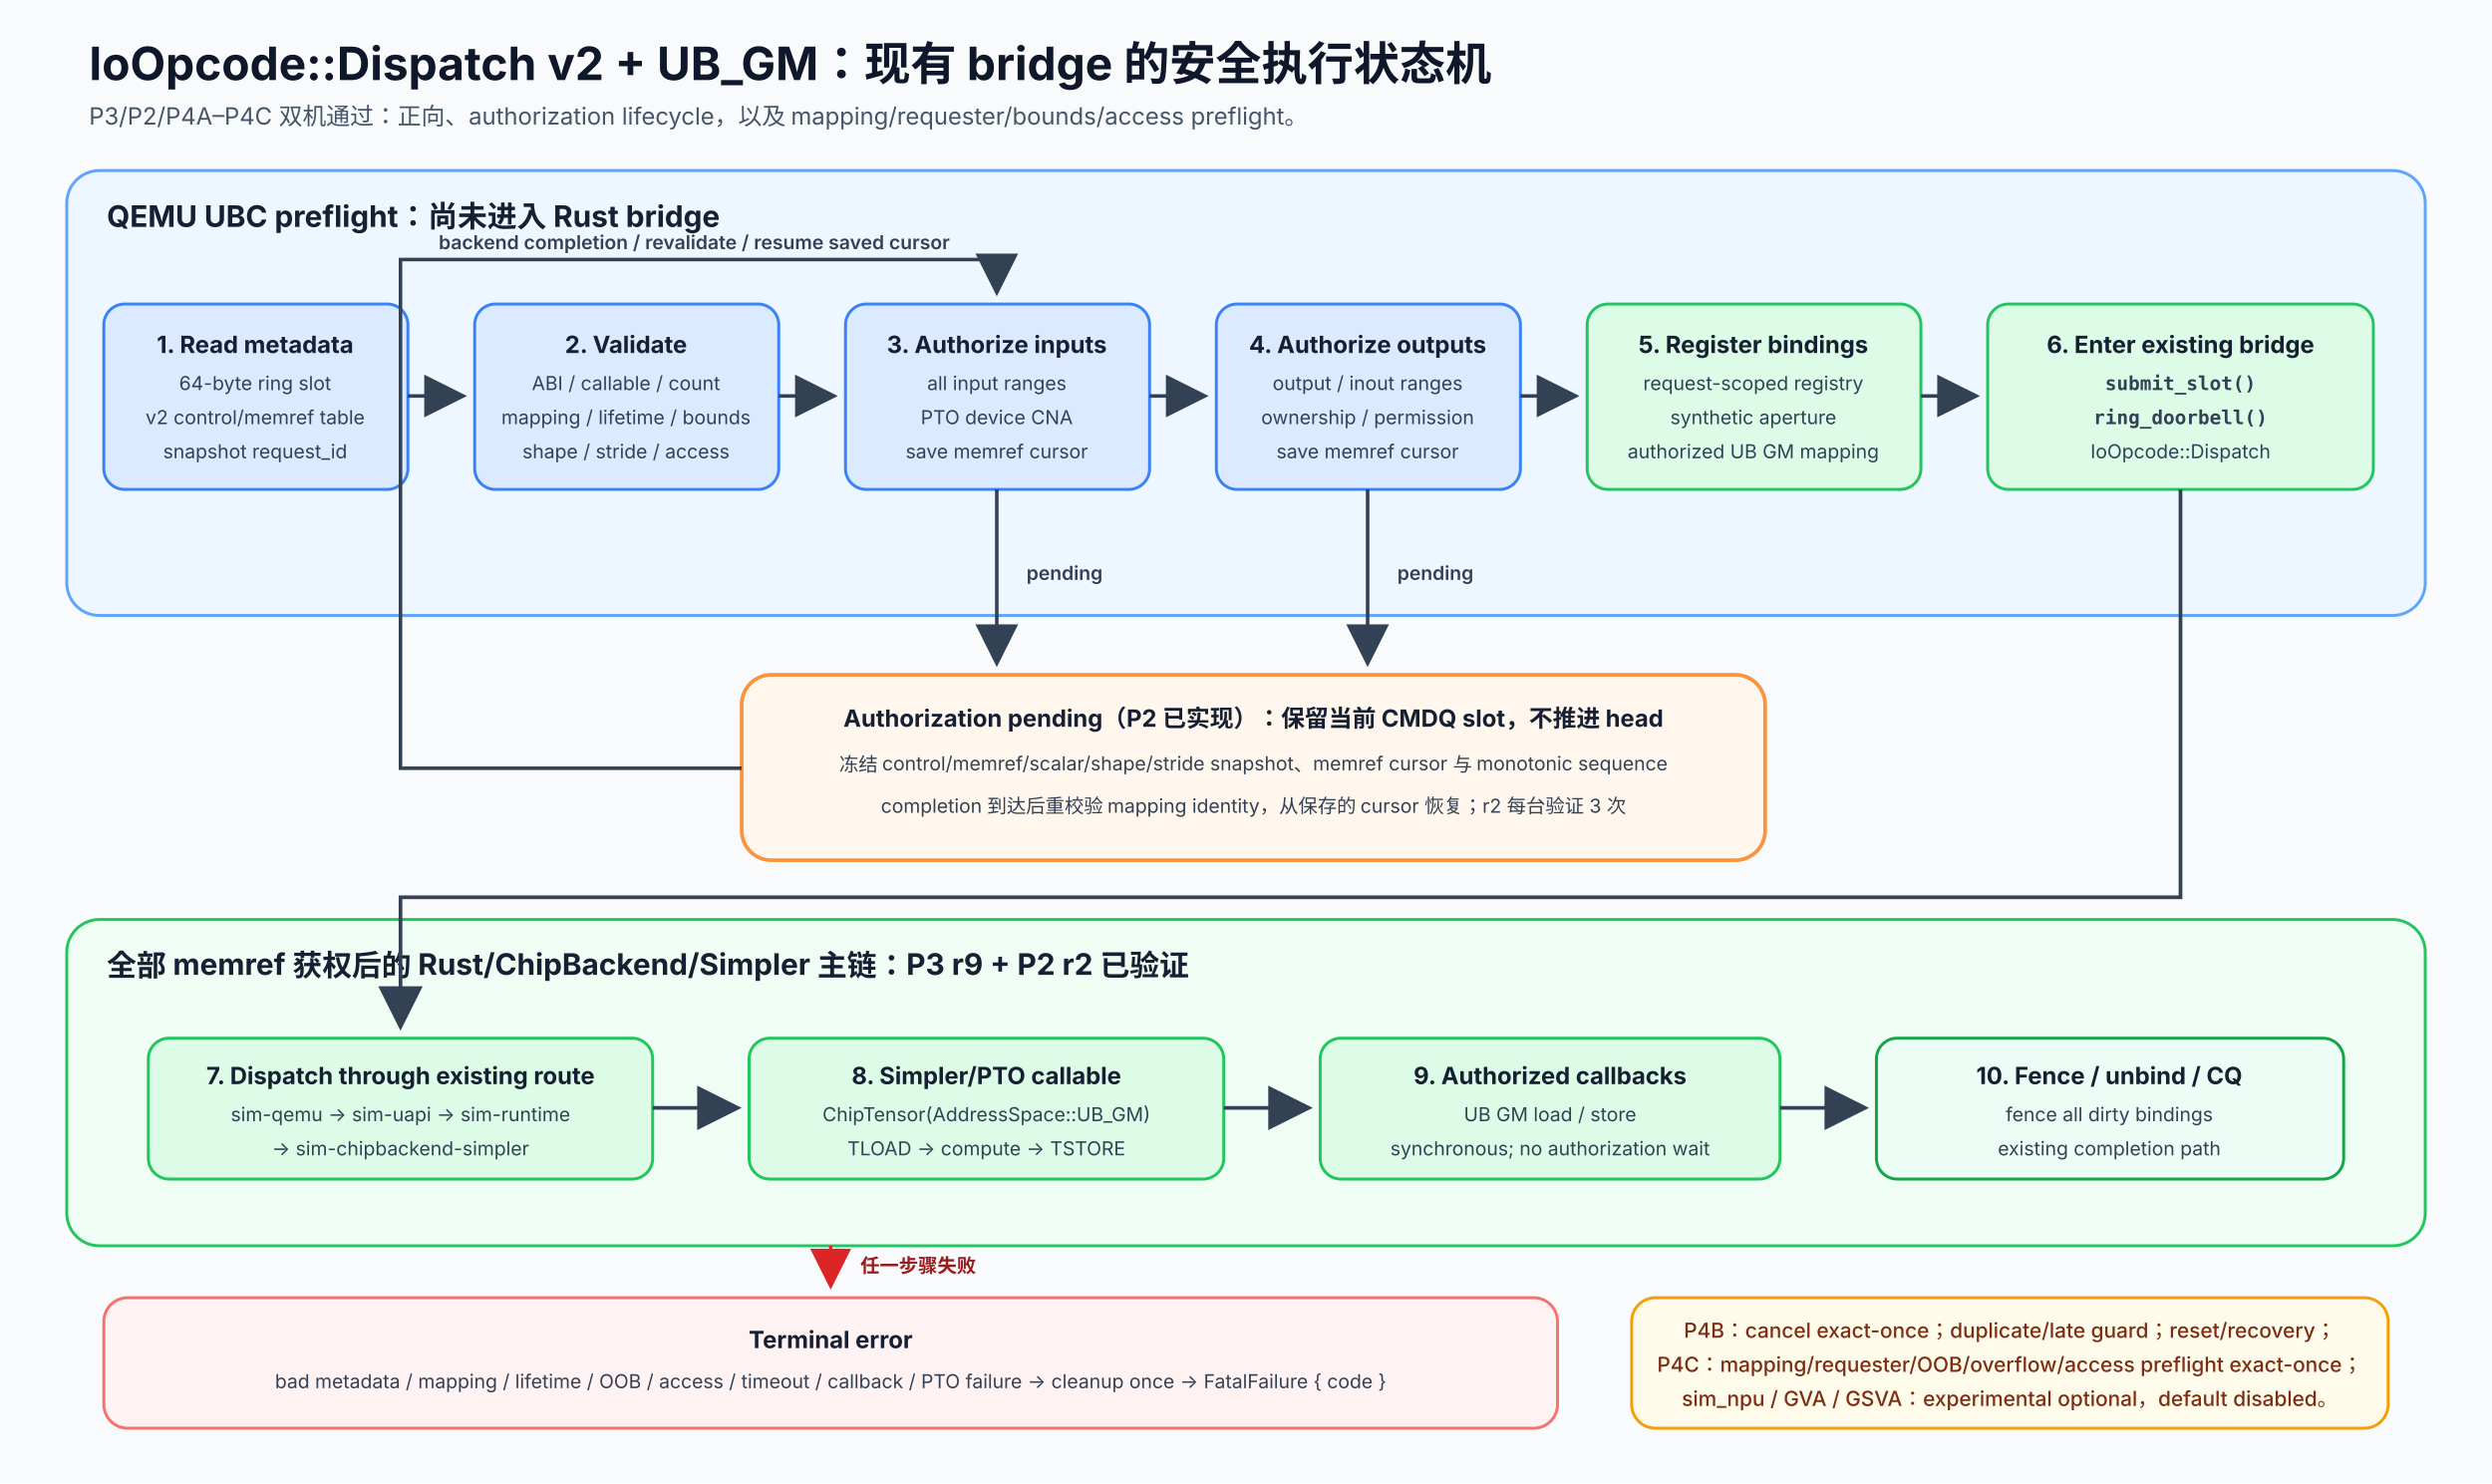
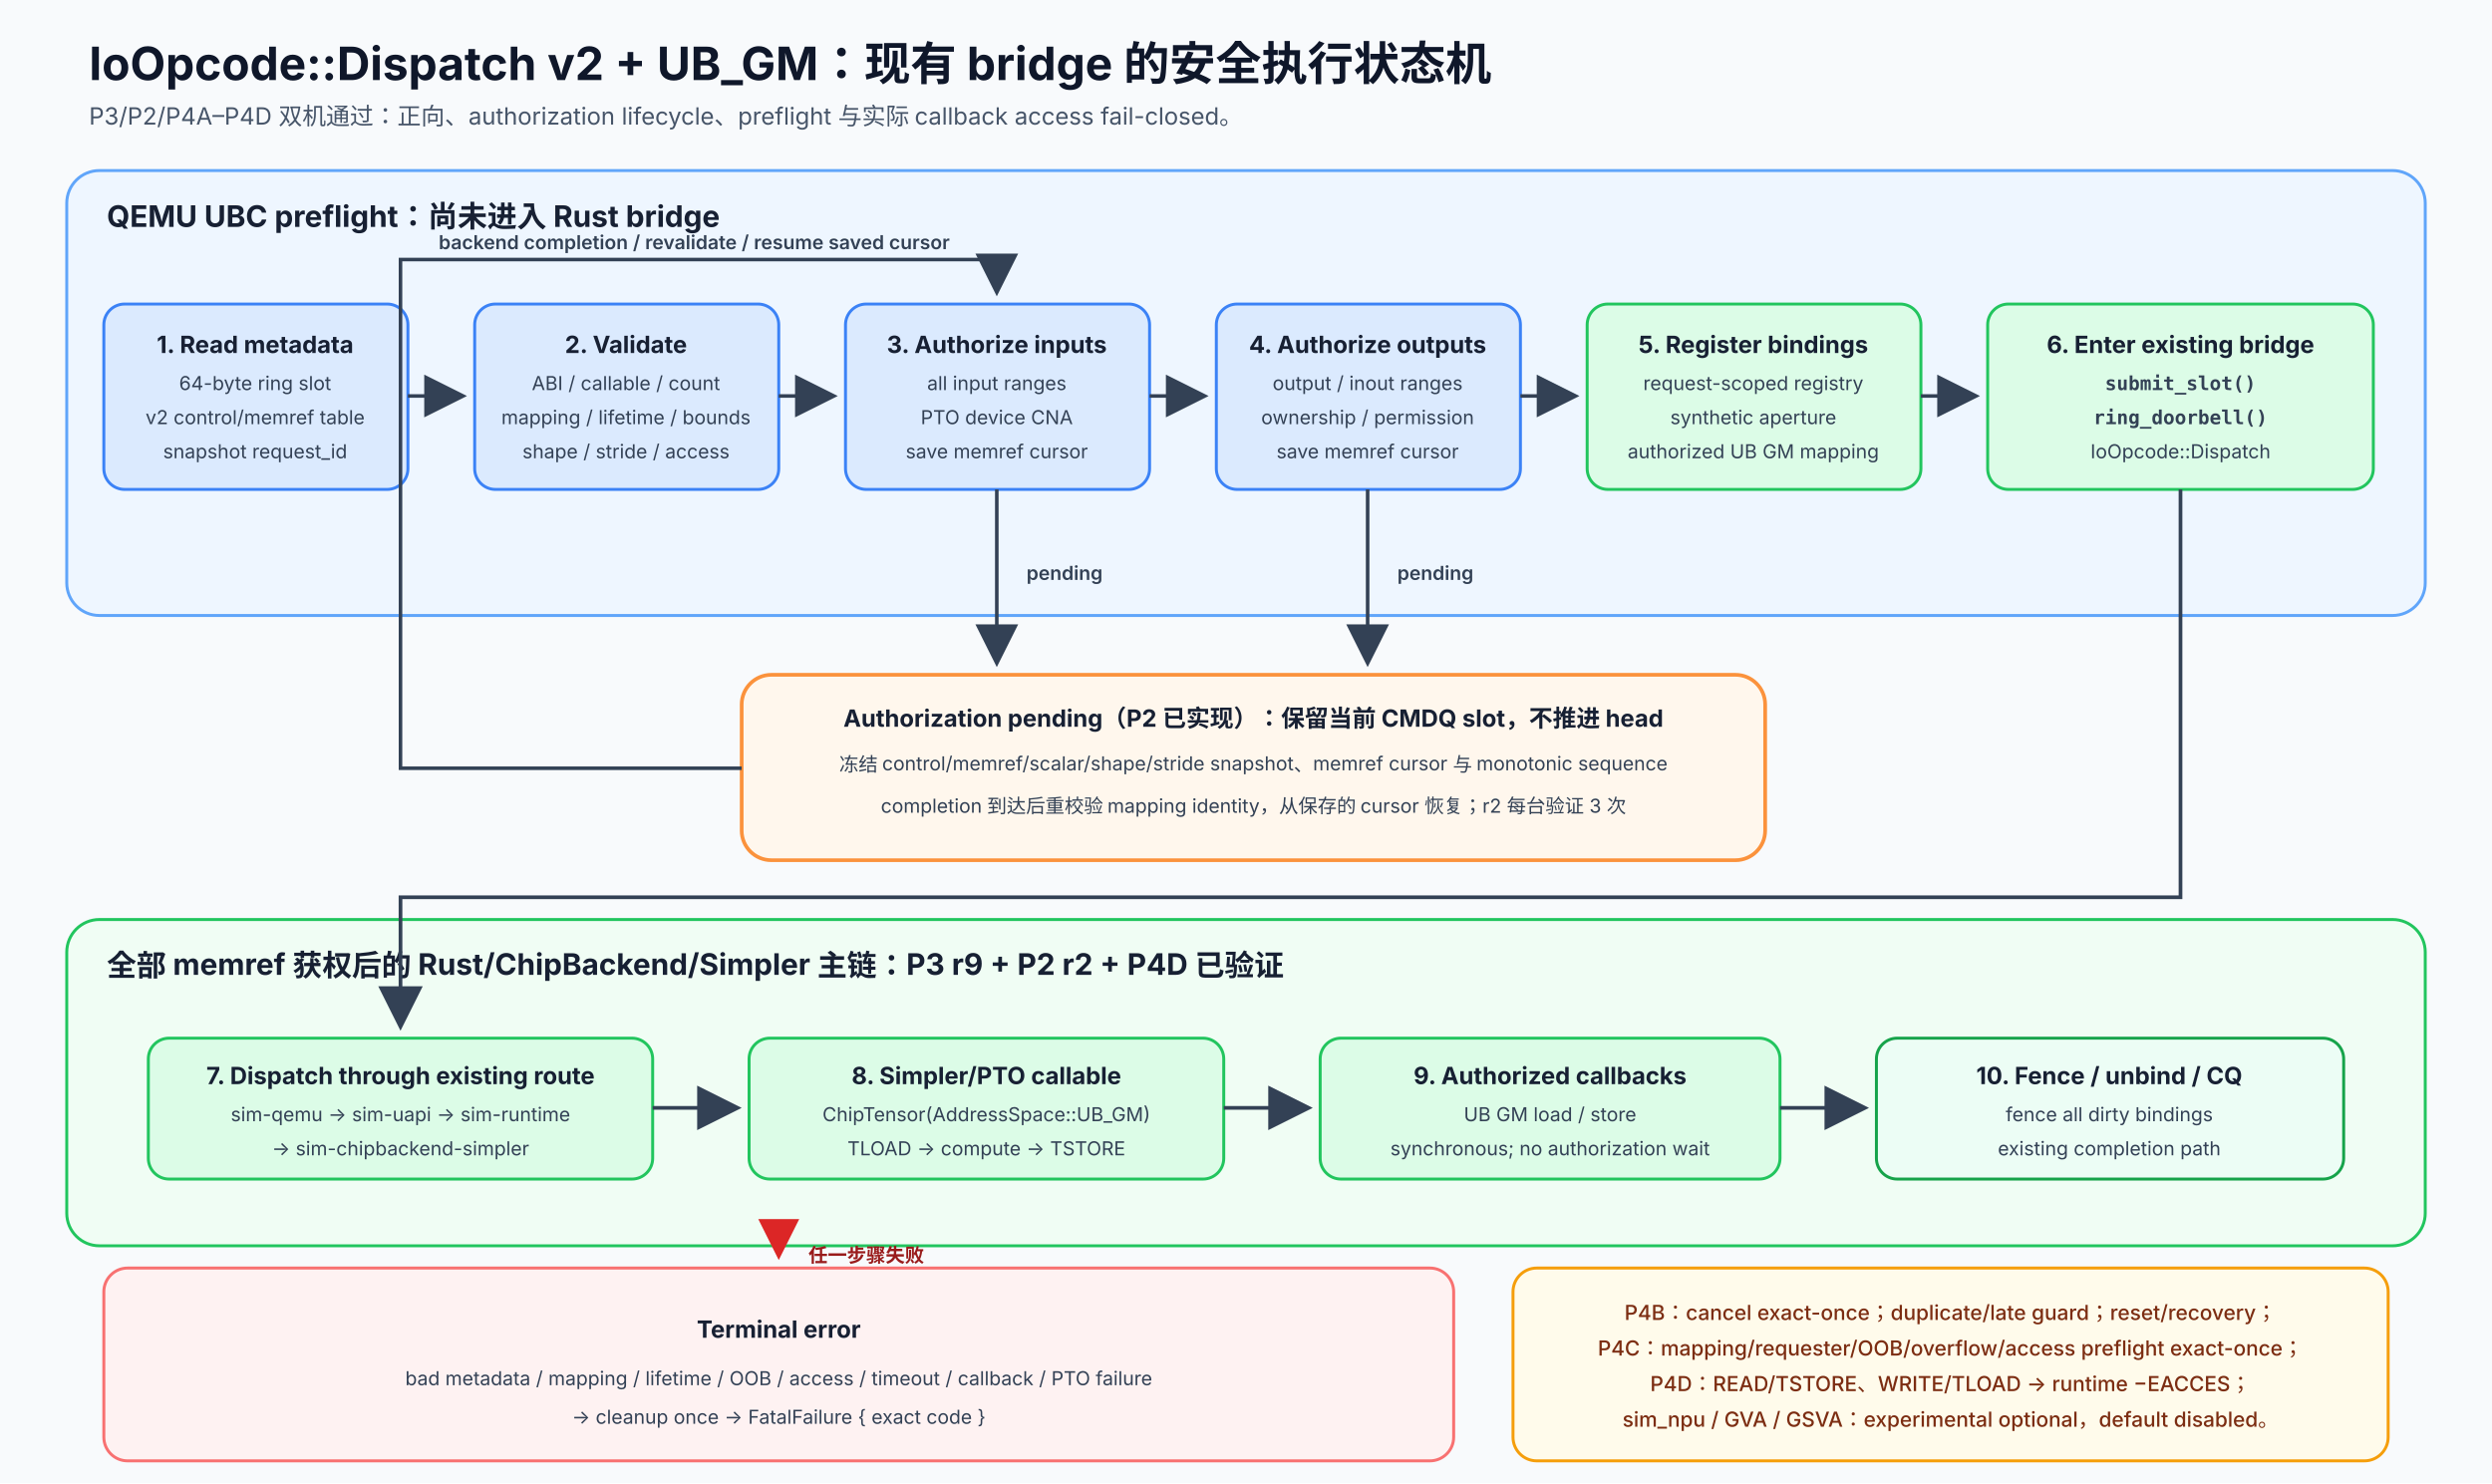
<svg xmlns="http://www.w3.org/2000/svg" width="1680" height="1000" viewBox="0 0 1680 1000" role="img" aria-labelledby="title desc">
  <defs>
    <marker id="arrow" markerWidth="12" markerHeight="12" refX="10" refY="6" orient="auto" markerUnits="strokeWidth">
      <path d="M0,0 L12,6 L0,12 z" fill="#334155" />
    </marker>
    <marker id="arrow-red" markerWidth="12" markerHeight="12" refX="10" refY="6" orient="auto" markerUnits="strokeWidth">
      <path d="M0,0 L12,6 L0,12 z" fill="#dc2626" />
    </marker>
    <style>
      .title { font: 700 31px -apple-system, BlinkMacSystemFont, "Segoe UI", sans-serif; fill: #0f172a; }
      .subtitle { font: 400 16px -apple-system, BlinkMacSystemFont, "Segoe UI", sans-serif; fill: #475569; }
      .lane-title { font: 700 20px -apple-system, BlinkMacSystemFont, "Segoe UI", sans-serif; fill: #172033; }
      .state-title { font: 700 16px -apple-system, BlinkMacSystemFont, "Segoe UI", sans-serif; fill: #172033; }
      .state-text { font: 400 13px -apple-system, BlinkMacSystemFont, "Segoe UI", sans-serif; fill: #334155; }
      .edge-text { font: 600 13px -apple-system, BlinkMacSystemFont, "Segoe UI", sans-serif; fill: #334155; }
      .error-text { font: 600 13px -apple-system, BlinkMacSystemFont, "Segoe UI", sans-serif; fill: #991b1b; }
      .note { font: 500 14px -apple-system, BlinkMacSystemFont, "Segoe UI", sans-serif; fill: #7c2d12; }
      .mono { font: 600 13px ui-monospace, SFMono-Regular, Menlo, monospace; fill: #334155; }
    </style>
  </defs>
  <rect width="1680" height="1000" fill="#f8fafc" />
  <text x="60" y="54" class="title">IoOpcode::Dispatch v2 + UB_GM：现有 bridge 的安全执行状态机</text>
-   <text x="60" y="84" class="subtitle">P3/P2/P4A–P4C 双机通过：正向、authorization lifecycle，以及 mapping/requester/bounds/access preflight。</text>
+   <text x="60" y="84" class="subtitle">P3/P2/P4A–P4D 双机通过：正向、authorization lifecycle、preflight 与实际 callback access fail-closed。</text>
  <rect x="45" y="115" width="1590" height="300" rx="22" fill="#eef6ff" stroke="#60a5fa" stroke-width="2" />
  <text x="72" y="153" class="lane-title">QEMU UBC preflight：尚未进入 Rust bridge</text>
  <g>
    <rect x="70" y="205" width="205" height="125" rx="14" fill="#dbeafe" stroke="#3b82f6" stroke-width="2" />
    <text x="172" y="238" text-anchor="middle" class="state-title">1. Read metadata</text>
    <text x="172" y="263" text-anchor="middle" class="state-text">64-byte ring slot</text>
    <text x="172" y="286" text-anchor="middle" class="state-text">v2 control/memref table</text>
    <text x="172" y="309" text-anchor="middle" class="state-text">snapshot request_id</text>
    <rect x="320" y="205" width="205" height="125" rx="14" fill="#dbeafe" stroke="#3b82f6" stroke-width="2" />
    <text x="422" y="238" text-anchor="middle" class="state-title">2. Validate</text>
    <text x="422" y="263" text-anchor="middle" class="state-text">ABI / callable / count</text>
    <text x="422" y="286" text-anchor="middle" class="state-text">mapping / lifetime / bounds</text>
    <text x="422" y="309" text-anchor="middle" class="state-text">shape / stride / access</text>
    <rect x="570" y="205" width="205" height="125" rx="14" fill="#dbeafe" stroke="#3b82f6" stroke-width="2" />
    <text x="672" y="238" text-anchor="middle" class="state-title">3. Authorize inputs</text>
    <text x="672" y="263" text-anchor="middle" class="state-text">all input ranges</text>
    <text x="672" y="286" text-anchor="middle" class="state-text">PTO device CNA</text>
    <text x="672" y="309" text-anchor="middle" class="state-text">save memref cursor</text>
    <rect x="820" y="205" width="205" height="125" rx="14" fill="#dbeafe" stroke="#3b82f6" stroke-width="2" />
    <text x="922" y="238" text-anchor="middle" class="state-title">4. Authorize outputs</text>
    <text x="922" y="263" text-anchor="middle" class="state-text">output / inout ranges</text>
    <text x="922" y="286" text-anchor="middle" class="state-text">ownership / permission</text>
    <text x="922" y="309" text-anchor="middle" class="state-text">save memref cursor</text>
    <rect x="1070" y="205" width="225" height="125" rx="14" fill="#dcfce7" stroke="#22c55e" stroke-width="2" />
    <text x="1182" y="238" text-anchor="middle" class="state-title">5. Register bindings</text>
    <text x="1182" y="263" text-anchor="middle" class="state-text">request-scoped registry</text>
    <text x="1182" y="286" text-anchor="middle" class="state-text">synthetic aperture</text>
    <text x="1182" y="309" text-anchor="middle" class="state-text">authorized UB GM mapping</text>
    <rect x="1340" y="205" width="260" height="125" rx="14" fill="#dcfce7" stroke="#22c55e" stroke-width="2" />
    <text x="1470" y="238" text-anchor="middle" class="state-title">6. Enter existing bridge</text>
    <text x="1470" y="263" text-anchor="middle" class="mono">submit_slot()</text>
    <text x="1470" y="286" text-anchor="middle" class="mono">ring_doorbell()</text>
    <text x="1470" y="309" text-anchor="middle" class="state-text">IoOpcode::Dispatch</text>
  </g>
  <path d="M275 267 H310" stroke="#334155" stroke-width="2.4" fill="none" marker-end="url(#arrow)" />
  <path d="M525 267 H560" stroke="#334155" stroke-width="2.4" fill="none" marker-end="url(#arrow)" />
  <path d="M775 267 H810" stroke="#334155" stroke-width="2.4" fill="none" marker-end="url(#arrow)" />
  <path d="M1025 267 H1060" stroke="#334155" stroke-width="2.4" fill="none" marker-end="url(#arrow)" />
  <path d="M1295 267 H1330" stroke="#334155" stroke-width="2.4" fill="none" marker-end="url(#arrow)" />
  <rect x="500" y="455" width="690" height="125" rx="20" fill="#fff7ed" stroke="#fb923c" stroke-width="2.5" />
  <text x="845" y="490" text-anchor="middle" class="state-title">Authorization pending（P2 已实现）：保留当前 CMDQ slot，不推进 head</text>
  <text x="845" y="520" text-anchor="middle" class="state-text">冻结 control/memref/scalar/shape/stride snapshot、memref cursor 与 monotonic sequence</text>
  <text x="845" y="548" text-anchor="middle" class="state-text">completion 到达后重校验 mapping identity，从保存的 cursor 恢复；r2 每台验证 3 次</text>
  <path d="M672 330 V445" stroke="#334155" stroke-width="2.4" fill="none" marker-end="url(#arrow)" />
  <text x="692" y="391" class="edge-text">pending</text>
  <path d="M922 330 V445" stroke="#334155" stroke-width="2.4" fill="none" marker-end="url(#arrow)" />
  <text x="942" y="391" class="edge-text">pending</text>
  <path d="M500 518 H270 V175 H672 V195" stroke="#334155" stroke-width="2.4" fill="none" marker-end="url(#arrow)" />
  <text x="468" y="168" text-anchor="middle" class="edge-text">backend completion / revalidate / resume saved cursor</text>
  <rect x="45" y="620" width="1590" height="220" rx="22" fill="#f0fdf4" stroke="#22c55e" stroke-width="2" />
-   <text x="72" y="658" class="lane-title">全部 memref 获权后的 Rust/ChipBackend/Simpler 主链：P3 r9 + P2 r2 已验证</text>
+   <text x="72" y="658" class="lane-title">全部 memref 获权后的 Rust/ChipBackend/Simpler 主链：P3 r9 + P2 r2 + P4D 已验证</text>
  <rect x="100" y="700" width="340" height="95" rx="14" fill="#dcfce7" stroke="#22c55e" stroke-width="2" />
  <text x="270" y="731" text-anchor="middle" class="state-title">7. Dispatch through existing route</text>
  <text x="270" y="756" text-anchor="middle" class="state-text">sim-qemu → sim-uapi → sim-runtime</text>
  <text x="270" y="779" text-anchor="middle" class="state-text">→ sim-chipbackend-simpler</text>
  <rect x="505" y="700" width="320" height="95" rx="14" fill="#dcfce7" stroke="#22c55e" stroke-width="2" />
  <text x="665" y="731" text-anchor="middle" class="state-title">8. Simpler/PTO callable</text>
  <text x="665" y="756" text-anchor="middle" class="state-text">ChipTensor(AddressSpace::UB_GM)</text>
  <text x="665" y="779" text-anchor="middle" class="state-text">TLOAD → compute → TSTORE</text>
  <rect x="890" y="700" width="310" height="95" rx="14" fill="#dcfce7" stroke="#22c55e" stroke-width="2" />
  <text x="1045" y="731" text-anchor="middle" class="state-title">9. Authorized callbacks</text>
  <text x="1045" y="756" text-anchor="middle" class="state-text">UB GM load / store</text>
  <text x="1045" y="779" text-anchor="middle" class="state-text">synchronous; no authorization wait</text>
  <rect x="1265" y="700" width="315" height="95" rx="14" fill="#ecfdf5" stroke="#16a34a" stroke-width="2" />
  <text x="1422" y="731" text-anchor="middle" class="state-title">10. Fence / unbind / CQ</text>
  <text x="1422" y="756" text-anchor="middle" class="state-text">fence all dirty bindings</text>
  <text x="1422" y="779" text-anchor="middle" class="state-text">existing completion path</text>
  <path d="M1470 330 V605 H270 V690" stroke="#334155" stroke-width="2.5" fill="none" marker-end="url(#arrow)" />
  <path d="M440 747 H495" stroke="#334155" stroke-width="2.5" fill="none" marker-end="url(#arrow)" />
  <path d="M825 747 H880" stroke="#334155" stroke-width="2.5" fill="none" marker-end="url(#arrow)" />
  <path d="M1200 747 H1255" stroke="#334155" stroke-width="2.5" fill="none" marker-end="url(#arrow)" />
-   <rect x="70" y="875" width="980" height="88" rx="16" fill="#fef2f2" stroke="#f87171" stroke-width="2" />
-   <text x="560" y="909" text-anchor="middle" class="state-title">Terminal error</text>
-   <text x="560" y="936" text-anchor="middle" class="state-text">bad metadata / mapping / lifetime / OOB / access / timeout / callback / PTO failure → cleanup once → FatalFailure { code }</text>
-   <path d="M560 840 V865" stroke="#dc2626" stroke-width="2.3" fill="none" marker-end="url(#arrow-red)" />
-   <text x="580" y="858" class="error-text">任一步骤失败</text>
-   <rect x="1100" y="875" width="510" height="88" rx="16" fill="#fffbeb" stroke="#f59e0b" stroke-width="2" />
-   <text x="1355" y="902" text-anchor="middle" class="note">P4B：cancel exact-once；duplicate/late guard；reset/recovery；</text>
-   <text x="1355" y="925" text-anchor="middle" class="note">P4C：mapping/requester/OOB/overflow/access preflight exact-once；</text>
-   <text x="1355" y="948" text-anchor="middle" class="note">sim_npu / GVA / GSVA：experimental optional，default disabled。</text>
+   <rect x="70" y="855" width="910" height="130" rx="16" fill="#fef2f2" stroke="#f87171" stroke-width="2" />
+   <text x="525" y="902" text-anchor="middle" class="state-title">Terminal error</text>
+   <text x="525" y="934" text-anchor="middle" class="state-text">bad metadata / mapping / lifetime / OOB / access / timeout / callback / PTO failure</text>
+   <text x="525" y="960" text-anchor="middle" class="state-text">→ cleanup once → FatalFailure { exact code }</text>
+   <path d="M525 840 V845" stroke="#dc2626" stroke-width="2.3" fill="none" marker-end="url(#arrow-red)" />
+   <text x="545" y="851" class="error-text">任一步骤失败</text>
+   <rect x="1020" y="855" width="590" height="130" rx="16" fill="#fffbeb" stroke="#f59e0b" stroke-width="2" />
+   <text x="1315" y="890" text-anchor="middle" class="note">P4B：cancel exact-once；duplicate/late guard；reset/recovery；</text>
+   <text x="1315" y="914" text-anchor="middle" class="note">P4C：mapping/requester/OOB/overflow/access preflight exact-once；</text>
+   <text x="1315" y="938" text-anchor="middle" class="note">P4D：READ/TSTORE、WRITE/TLOAD → runtime −EACCES；</text>
+   <text x="1315" y="962" text-anchor="middle" class="note">sim_npu / GVA / GSVA：experimental optional，default disabled。</text>
</svg>
